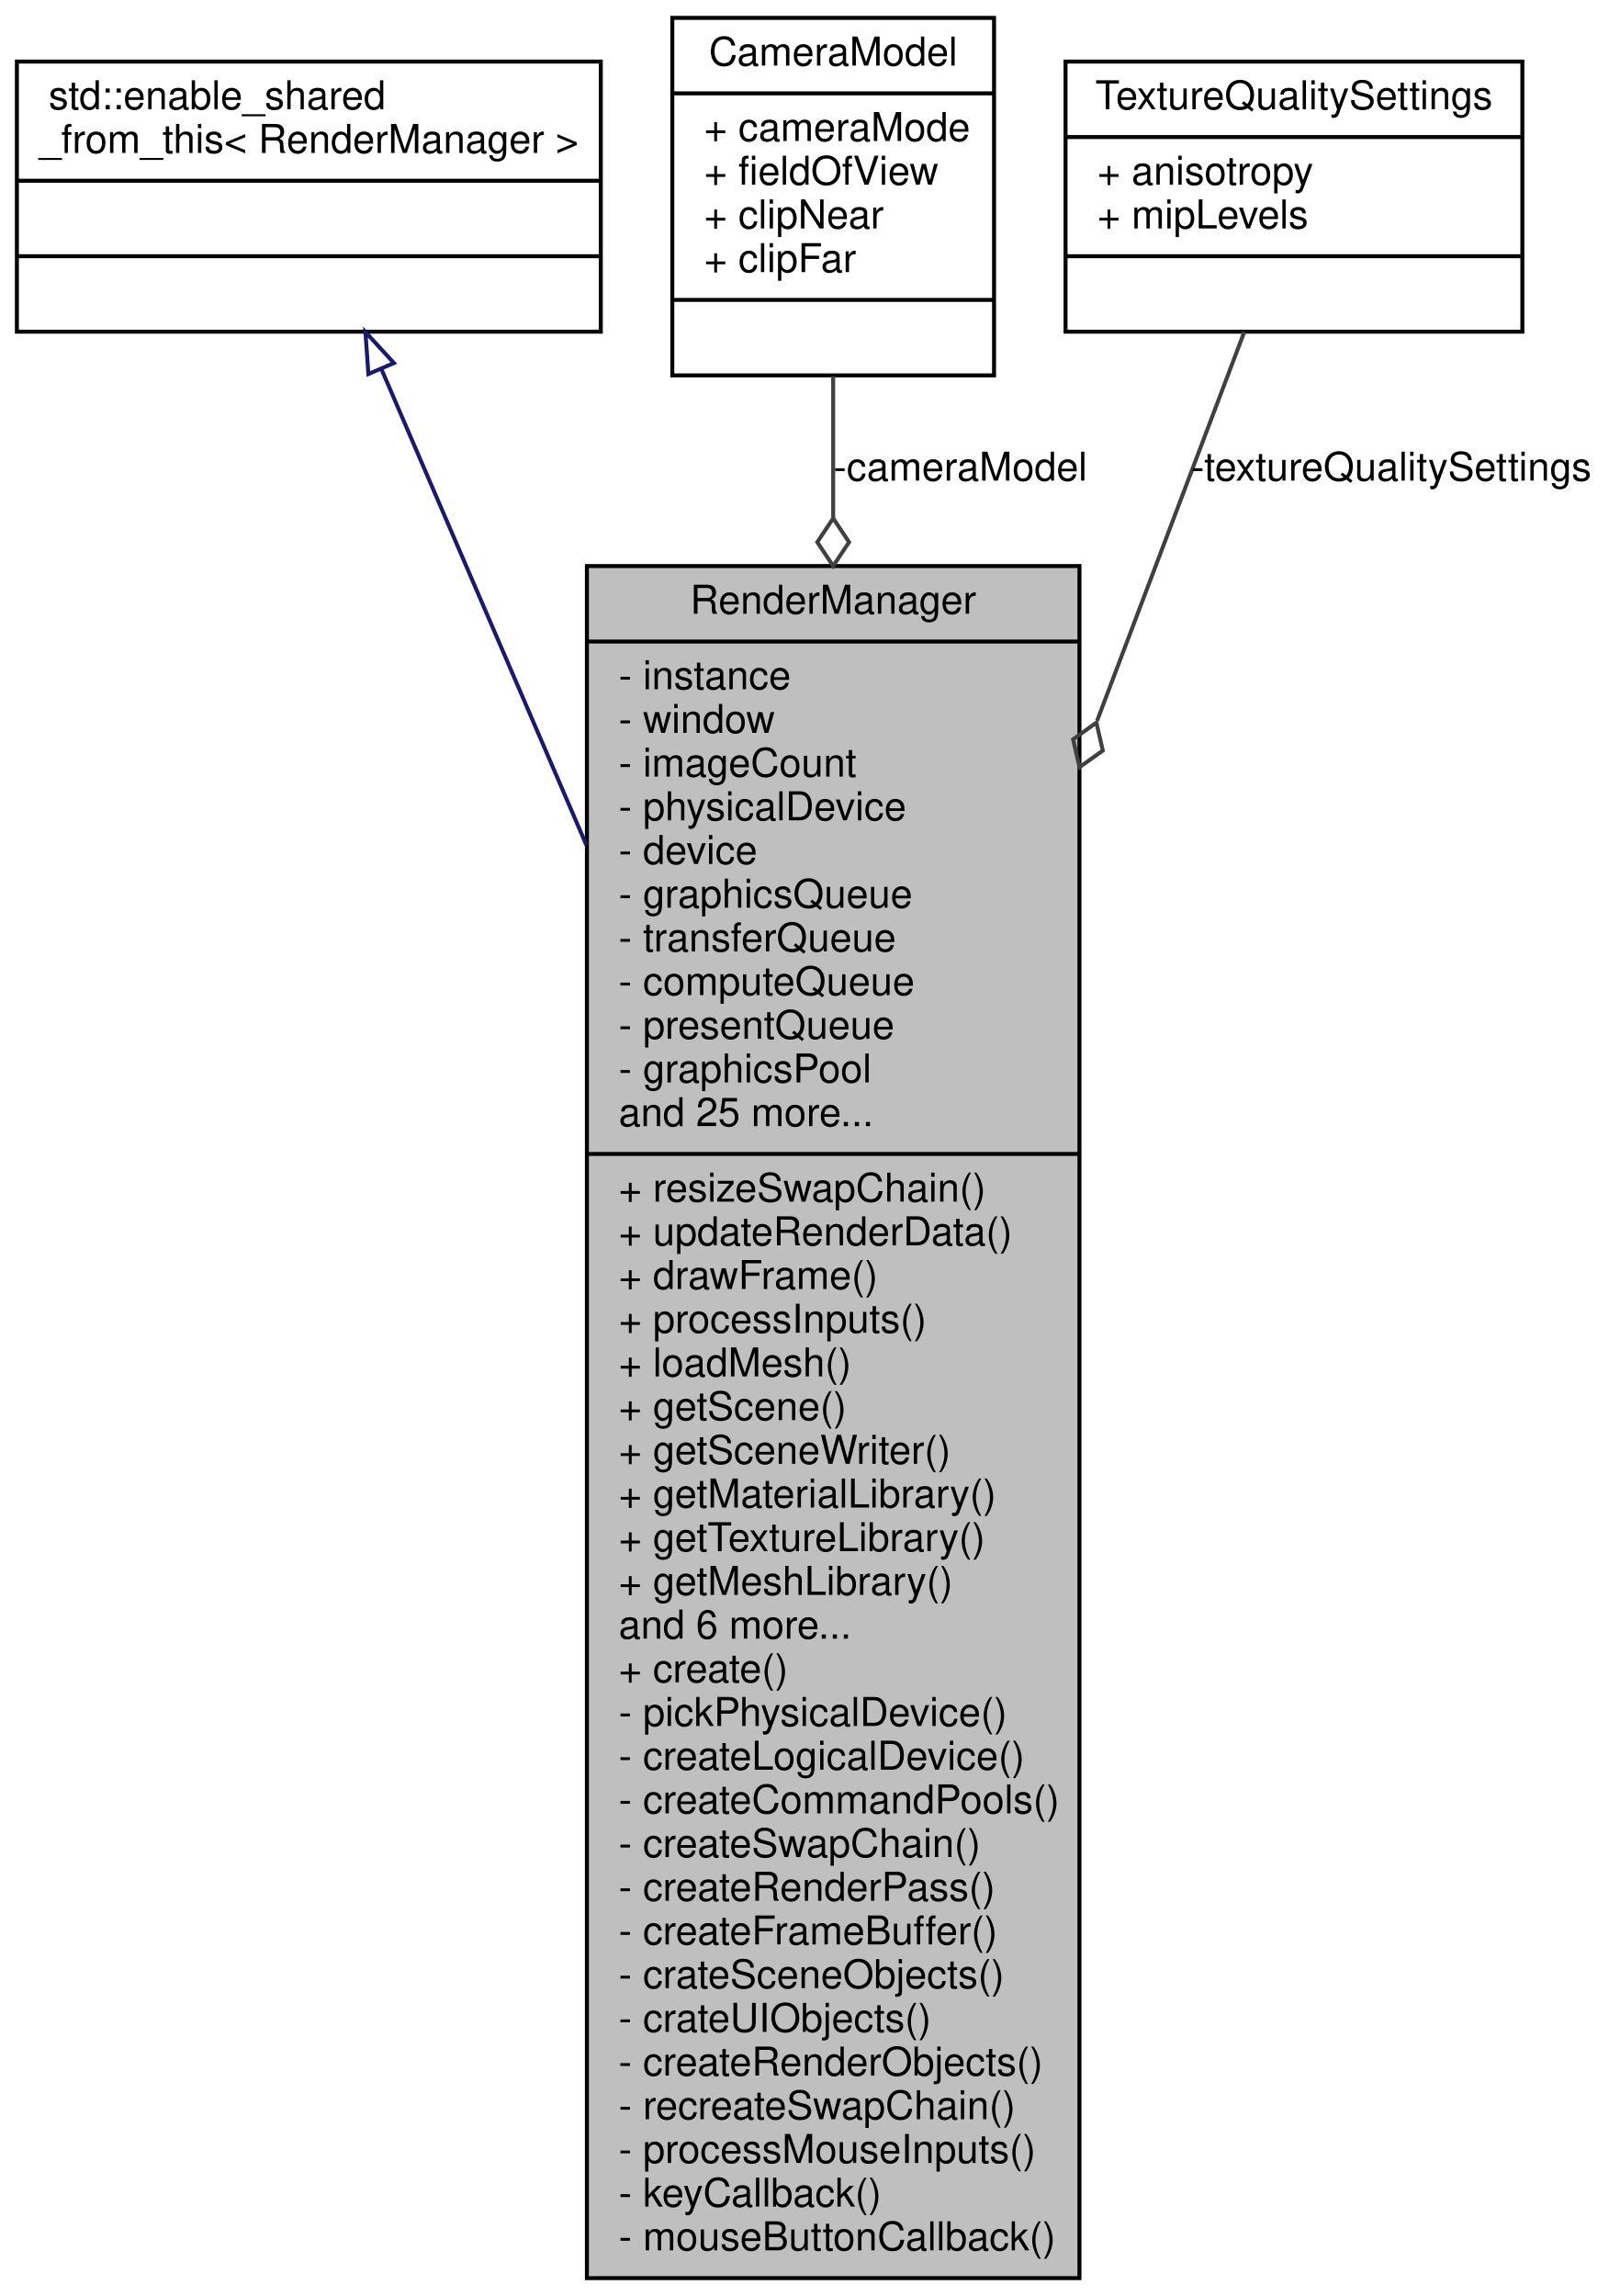
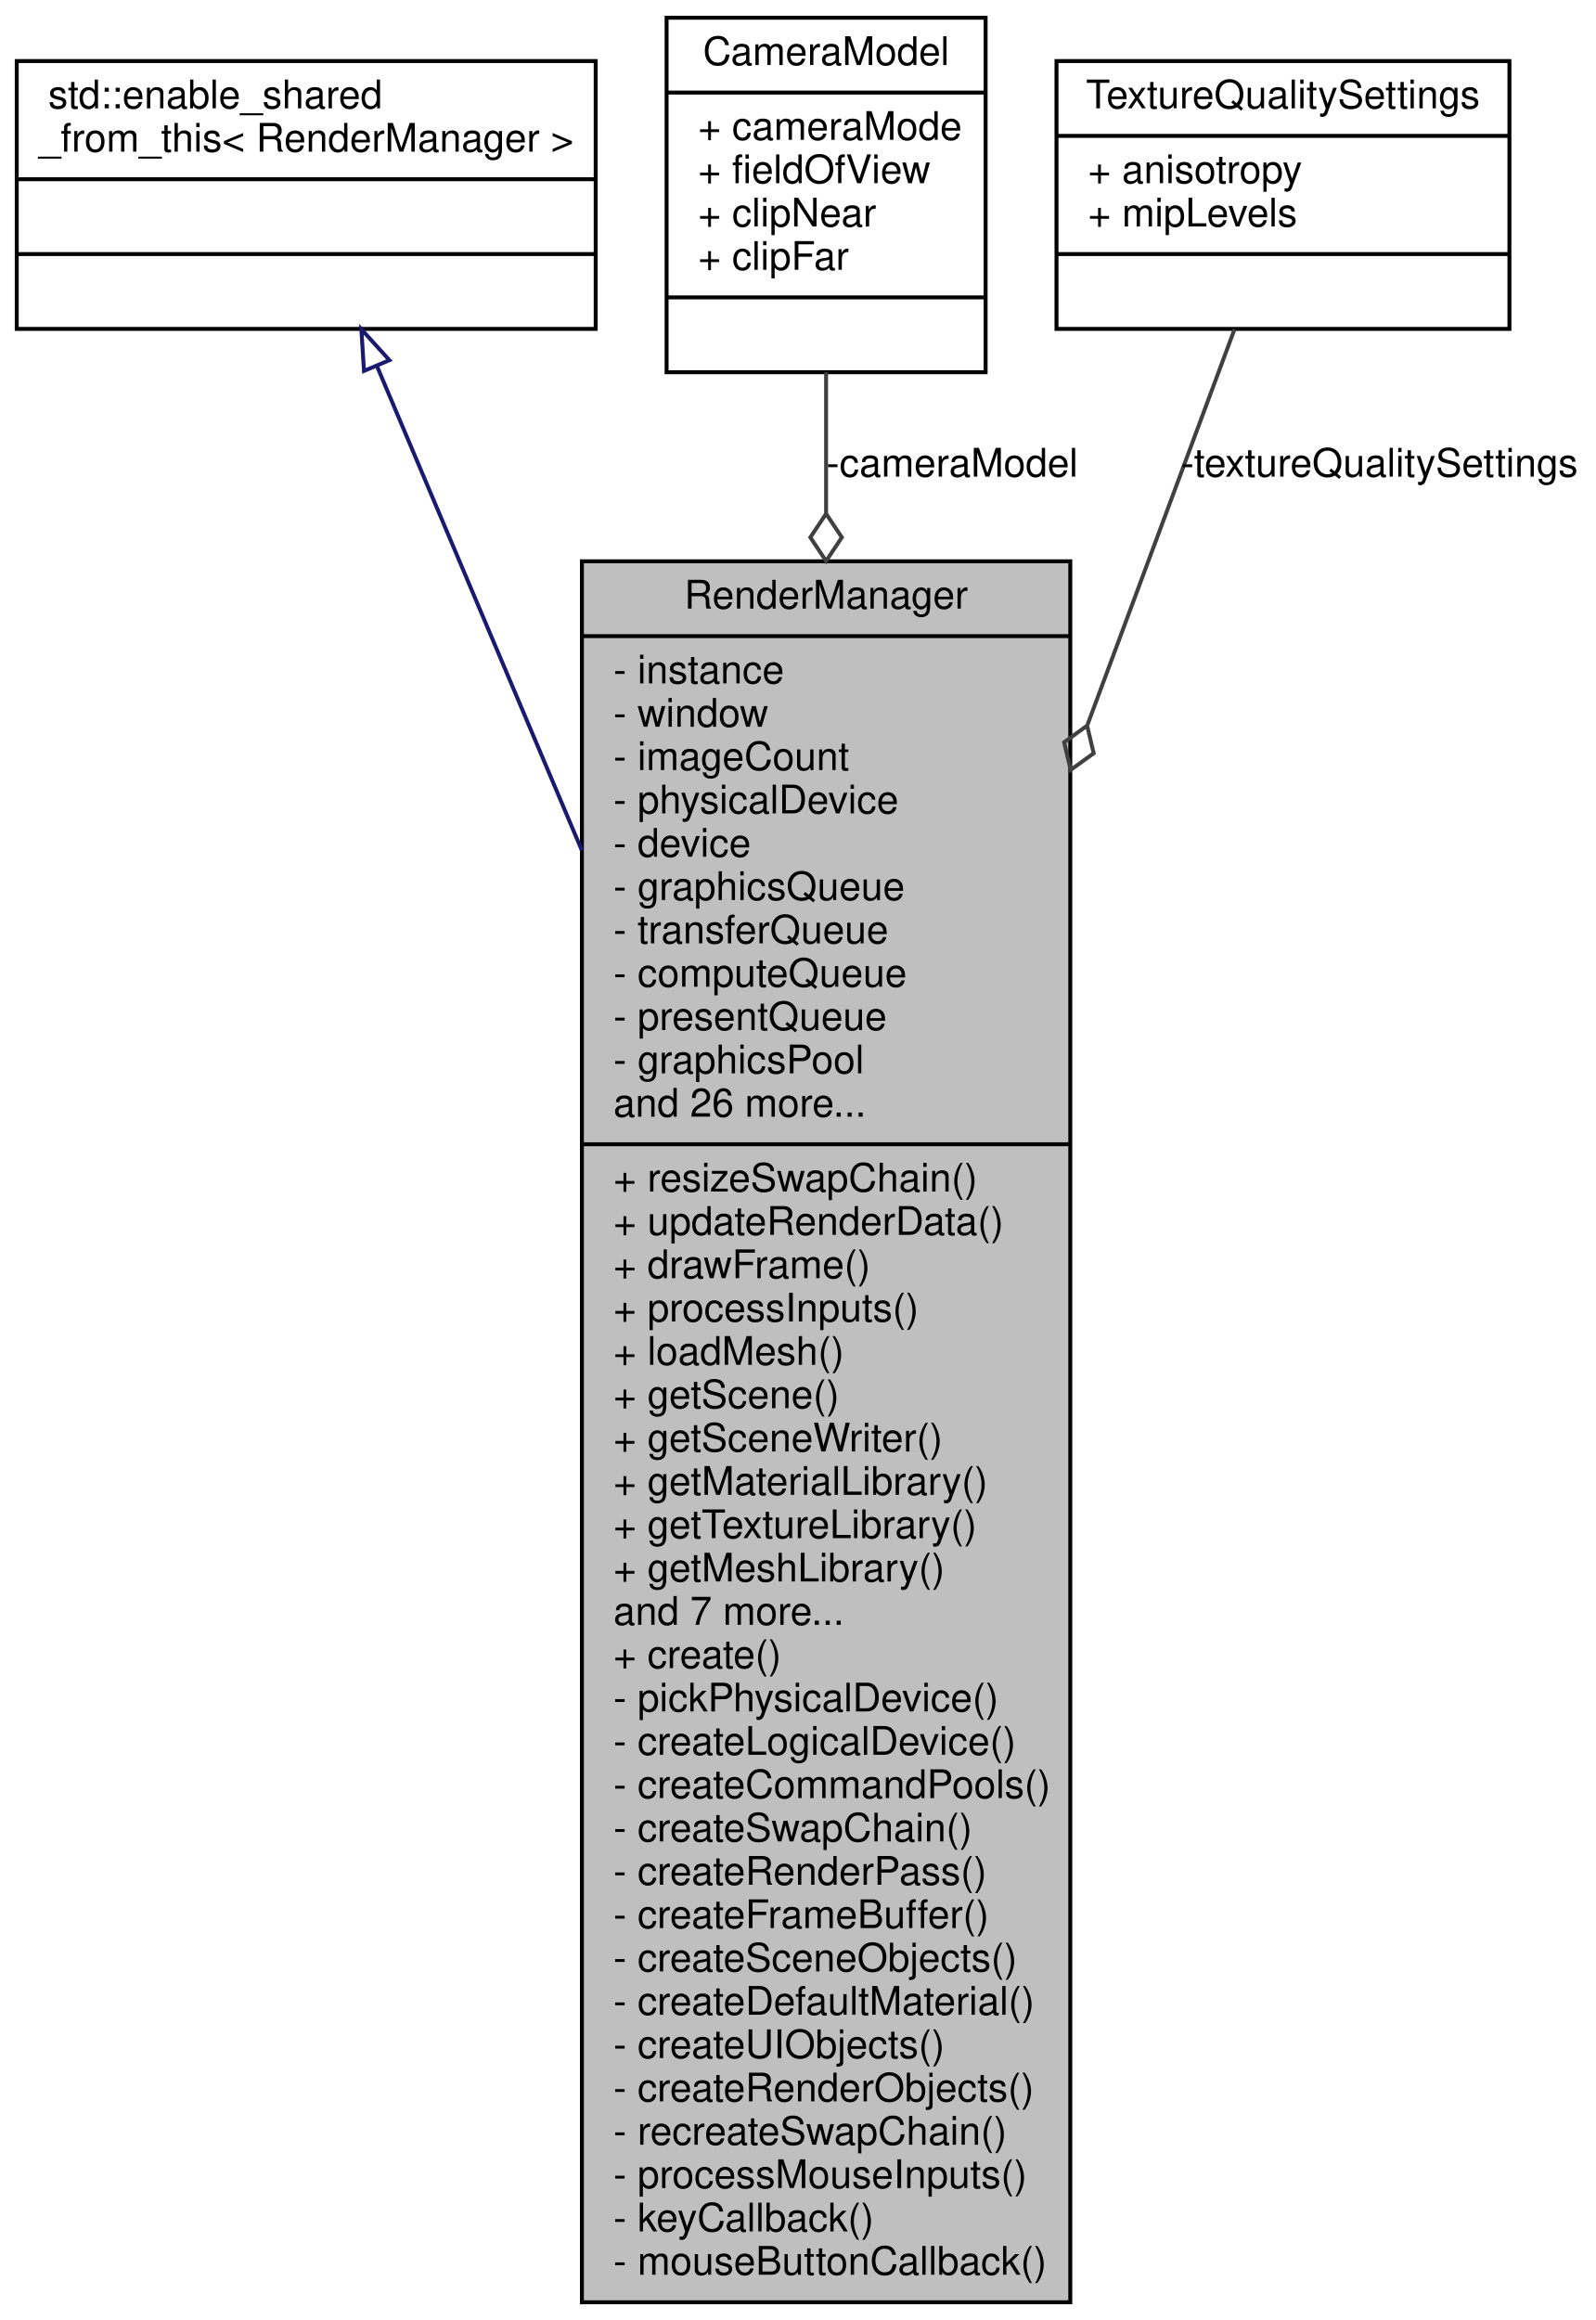
- <svg xmlns="http://www.w3.org/2000/svg" xmlns:xlink="http://www.w3.org/1999/xlink" width="405pt" height="578pt" viewBox="0.00 0.00 404.50 578.00">
-   <g id="graph0" class="graph" transform="scale(1 1) rotate(0) translate(4 574)">
+ <svg xmlns="http://www.w3.org/2000/svg" xmlns:xlink="http://www.w3.org/1999/xlink" width="405pt" height="589pt" viewBox="0.00 0.00 404.50 589.00">
+   <g id="graph0" class="graph" transform="scale(1 1) rotate(0) translate(4 585)">
    <g id="node1" class="node">
      <g id="a_node1">
        <a xlink:title=" ">
-           <polygon fill="#bfbfbf" stroke="black" points="143.5,-0.5 143.5,-431.5 267.5,-431.5 267.5,-0.5 143.5,-0.5" />
-           <text text-anchor="middle" x="205.5" y="-419.5" font-family="Helvetica,sans-Serif" font-size="10.00">RenderManager</text>
-           <polyline fill="none" stroke="black" points="143.5,-412.5 267.5,-412.5 " />
-           <text text-anchor="start" x="151.5" y="-400.5" font-family="Helvetica,sans-Serif" font-size="10.00">- instance</text>
-           <text text-anchor="start" x="151.5" y="-389.5" font-family="Helvetica,sans-Serif" font-size="10.00">- window</text>
-           <text text-anchor="start" x="151.5" y="-378.5" font-family="Helvetica,sans-Serif" font-size="10.00">- imageCount</text>
-           <text text-anchor="start" x="151.5" y="-367.5" font-family="Helvetica,sans-Serif" font-size="10.00">- physicalDevice</text>
-           <text text-anchor="start" x="151.5" y="-356.5" font-family="Helvetica,sans-Serif" font-size="10.00">- device</text>
-           <text text-anchor="start" x="151.5" y="-345.5" font-family="Helvetica,sans-Serif" font-size="10.00">- graphicsQueue</text>
-           <text text-anchor="start" x="151.5" y="-334.5" font-family="Helvetica,sans-Serif" font-size="10.00">- transferQueue</text>
-           <text text-anchor="start" x="151.5" y="-323.5" font-family="Helvetica,sans-Serif" font-size="10.00">- computeQueue</text>
-           <text text-anchor="start" x="151.5" y="-312.5" font-family="Helvetica,sans-Serif" font-size="10.00">- presentQueue</text>
-           <text text-anchor="start" x="151.5" y="-301.5" font-family="Helvetica,sans-Serif" font-size="10.00">- graphicsPool</text>
-           <text text-anchor="start" x="151.5" y="-290.5" font-family="Helvetica,sans-Serif" font-size="10.00">and 25 more...</text>
-           <polyline fill="none" stroke="black" points="143.5,-283.5 267.5,-283.5 " />
-           <text text-anchor="start" x="151.5" y="-271.5" font-family="Helvetica,sans-Serif" font-size="10.00">+ resizeSwapChain()</text>
-           <text text-anchor="start" x="151.5" y="-260.5" font-family="Helvetica,sans-Serif" font-size="10.00">+ updateRenderData()</text>
-           <text text-anchor="start" x="151.5" y="-249.5" font-family="Helvetica,sans-Serif" font-size="10.00">+ drawFrame()</text>
-           <text text-anchor="start" x="151.5" y="-238.5" font-family="Helvetica,sans-Serif" font-size="10.00">+ processInputs()</text>
-           <text text-anchor="start" x="151.5" y="-227.5" font-family="Helvetica,sans-Serif" font-size="10.00">+ loadMesh()</text>
-           <text text-anchor="start" x="151.5" y="-216.5" font-family="Helvetica,sans-Serif" font-size="10.00">+ getScene()</text>
-           <text text-anchor="start" x="151.5" y="-205.5" font-family="Helvetica,sans-Serif" font-size="10.00">+ getSceneWriter()</text>
-           <text text-anchor="start" x="151.5" y="-194.5" font-family="Helvetica,sans-Serif" font-size="10.00">+ getMaterialLibrary()</text>
-           <text text-anchor="start" x="151.5" y="-183.5" font-family="Helvetica,sans-Serif" font-size="10.00">+ getTextureLibrary()</text>
-           <text text-anchor="start" x="151.5" y="-172.5" font-family="Helvetica,sans-Serif" font-size="10.00">+ getMeshLibrary()</text>
-           <text text-anchor="start" x="151.5" y="-161.5" font-family="Helvetica,sans-Serif" font-size="10.00">and 6 more...</text>
-           <text text-anchor="start" x="151.5" y="-150.5" font-family="Helvetica,sans-Serif" font-size="10.00">+ create()</text>
-           <text text-anchor="start" x="151.5" y="-139.5" font-family="Helvetica,sans-Serif" font-size="10.00">- pickPhysicalDevice()</text>
-           <text text-anchor="start" x="151.5" y="-128.5" font-family="Helvetica,sans-Serif" font-size="10.00">- createLogicalDevice()</text>
-           <text text-anchor="start" x="151.5" y="-117.5" font-family="Helvetica,sans-Serif" font-size="10.00">- createCommandPools()</text>
-           <text text-anchor="start" x="151.5" y="-106.5" font-family="Helvetica,sans-Serif" font-size="10.00">- createSwapChain()</text>
-           <text text-anchor="start" x="151.5" y="-95.5" font-family="Helvetica,sans-Serif" font-size="10.00">- createRenderPass()</text>
-           <text text-anchor="start" x="151.5" y="-84.5" font-family="Helvetica,sans-Serif" font-size="10.00">- createFrameBuffer()</text>
-           <text text-anchor="start" x="151.5" y="-73.5" font-family="Helvetica,sans-Serif" font-size="10.00">- crateSceneObjects()</text>
-           <text text-anchor="start" x="151.5" y="-62.5" font-family="Helvetica,sans-Serif" font-size="10.00">- crateUIObjects()</text>
+           <polygon fill="#bfbfbf" stroke="black" points="143.5,-0.5 143.5,-442.5 267.5,-442.5 267.5,-0.5 143.5,-0.5" />
+           <text text-anchor="middle" x="205.5" y="-430.5" font-family="Helvetica,sans-Serif" font-size="10.00">RenderManager</text>
+           <polyline fill="none" stroke="black" points="143.5,-423.5 267.5,-423.5 " />
+           <text text-anchor="start" x="151.5" y="-411.5" font-family="Helvetica,sans-Serif" font-size="10.00">- instance</text>
+           <text text-anchor="start" x="151.5" y="-400.5" font-family="Helvetica,sans-Serif" font-size="10.00">- window</text>
+           <text text-anchor="start" x="151.5" y="-389.5" font-family="Helvetica,sans-Serif" font-size="10.00">- imageCount</text>
+           <text text-anchor="start" x="151.5" y="-378.5" font-family="Helvetica,sans-Serif" font-size="10.00">- physicalDevice</text>
+           <text text-anchor="start" x="151.5" y="-367.5" font-family="Helvetica,sans-Serif" font-size="10.00">- device</text>
+           <text text-anchor="start" x="151.5" y="-356.5" font-family="Helvetica,sans-Serif" font-size="10.00">- graphicsQueue</text>
+           <text text-anchor="start" x="151.5" y="-345.5" font-family="Helvetica,sans-Serif" font-size="10.00">- transferQueue</text>
+           <text text-anchor="start" x="151.5" y="-334.5" font-family="Helvetica,sans-Serif" font-size="10.00">- computeQueue</text>
+           <text text-anchor="start" x="151.5" y="-323.5" font-family="Helvetica,sans-Serif" font-size="10.00">- presentQueue</text>
+           <text text-anchor="start" x="151.5" y="-312.5" font-family="Helvetica,sans-Serif" font-size="10.00">- graphicsPool</text>
+           <text text-anchor="start" x="151.5" y="-301.5" font-family="Helvetica,sans-Serif" font-size="10.00">and 26 more...</text>
+           <polyline fill="none" stroke="black" points="143.5,-294.5 267.5,-294.5 " />
+           <text text-anchor="start" x="151.5" y="-282.5" font-family="Helvetica,sans-Serif" font-size="10.00">+ resizeSwapChain()</text>
+           <text text-anchor="start" x="151.5" y="-271.5" font-family="Helvetica,sans-Serif" font-size="10.00">+ updateRenderData()</text>
+           <text text-anchor="start" x="151.5" y="-260.5" font-family="Helvetica,sans-Serif" font-size="10.00">+ drawFrame()</text>
+           <text text-anchor="start" x="151.5" y="-249.5" font-family="Helvetica,sans-Serif" font-size="10.00">+ processInputs()</text>
+           <text text-anchor="start" x="151.5" y="-238.5" font-family="Helvetica,sans-Serif" font-size="10.00">+ loadMesh()</text>
+           <text text-anchor="start" x="151.5" y="-227.5" font-family="Helvetica,sans-Serif" font-size="10.00">+ getScene()</text>
+           <text text-anchor="start" x="151.5" y="-216.5" font-family="Helvetica,sans-Serif" font-size="10.00">+ getSceneWriter()</text>
+           <text text-anchor="start" x="151.5" y="-205.5" font-family="Helvetica,sans-Serif" font-size="10.00">+ getMaterialLibrary()</text>
+           <text text-anchor="start" x="151.5" y="-194.5" font-family="Helvetica,sans-Serif" font-size="10.00">+ getTextureLibrary()</text>
+           <text text-anchor="start" x="151.5" y="-183.5" font-family="Helvetica,sans-Serif" font-size="10.00">+ getMeshLibrary()</text>
+           <text text-anchor="start" x="151.5" y="-172.5" font-family="Helvetica,sans-Serif" font-size="10.00">and 7 more...</text>
+           <text text-anchor="start" x="151.5" y="-161.5" font-family="Helvetica,sans-Serif" font-size="10.00">+ create()</text>
+           <text text-anchor="start" x="151.5" y="-150.5" font-family="Helvetica,sans-Serif" font-size="10.00">- pickPhysicalDevice()</text>
+           <text text-anchor="start" x="151.5" y="-139.5" font-family="Helvetica,sans-Serif" font-size="10.00">- createLogicalDevice()</text>
+           <text text-anchor="start" x="151.5" y="-128.5" font-family="Helvetica,sans-Serif" font-size="10.00">- createCommandPools()</text>
+           <text text-anchor="start" x="151.5" y="-117.5" font-family="Helvetica,sans-Serif" font-size="10.00">- createSwapChain()</text>
+           <text text-anchor="start" x="151.5" y="-106.5" font-family="Helvetica,sans-Serif" font-size="10.00">- createRenderPass()</text>
+           <text text-anchor="start" x="151.5" y="-95.5" font-family="Helvetica,sans-Serif" font-size="10.00">- createFrameBuffer()</text>
+           <text text-anchor="start" x="151.5" y="-84.5" font-family="Helvetica,sans-Serif" font-size="10.00">- createSceneObjects()</text>
+           <text text-anchor="start" x="151.5" y="-73.5" font-family="Helvetica,sans-Serif" font-size="10.00">- createDefaultMaterial()</text>
+           <text text-anchor="start" x="151.5" y="-62.5" font-family="Helvetica,sans-Serif" font-size="10.00">- createUIObjects()</text>
          <text text-anchor="start" x="151.5" y="-51.5" font-family="Helvetica,sans-Serif" font-size="10.00">- createRenderObjects()</text>
          <text text-anchor="start" x="151.5" y="-40.5" font-family="Helvetica,sans-Serif" font-size="10.00">- recreateSwapChain()</text>
          <text text-anchor="start" x="151.5" y="-29.5" font-family="Helvetica,sans-Serif" font-size="10.00">- processMouseInputs()</text>
          <text text-anchor="start" x="151.5" y="-18.5" font-family="Helvetica,sans-Serif" font-size="10.00">- keyCallback()</text>
          <text text-anchor="start" x="151.5" y="-7.5" font-family="Helvetica,sans-Serif" font-size="10.00">- mouseButtonCallback()</text>
        </a>
      </g>
    </g>
    <g id="node2" class="node">
      <g id="a_node2">
        <a xlink:title=" ">
-           <polygon fill="none" stroke="black" points="0,-490.5 0,-558.5 147,-558.5 147,-490.5 0,-490.5" />
-           <text text-anchor="start" x="8" y="-546.5" font-family="Helvetica,sans-Serif" font-size="10.00">std::enable_shared</text>
-           <text text-anchor="middle" x="73.5" y="-535.5" font-family="Helvetica,sans-Serif" font-size="10.00">_from_this&lt; RenderManager &gt;</text>
-           <polyline fill="none" stroke="black" points="0,-528.5 147,-528.5 " />
-           <text text-anchor="middle" x="73.5" y="-516.5" font-family="Helvetica,sans-Serif" font-size="10.00"> </text>
-           <polyline fill="none" stroke="black" points="0,-509.5 147,-509.5 " />
-           <text text-anchor="middle" x="73.5" y="-497.5" font-family="Helvetica,sans-Serif" font-size="10.00"> </text>
+           <polygon fill="none" stroke="black" points="0,-501.5 0,-569.5 147,-569.5 147,-501.5 0,-501.5" />
+           <text text-anchor="start" x="8" y="-557.5" font-family="Helvetica,sans-Serif" font-size="10.00">std::enable_shared</text>
+           <text text-anchor="middle" x="73.5" y="-546.5" font-family="Helvetica,sans-Serif" font-size="10.00">_from_this&lt; RenderManager &gt;</text>
+           <polyline fill="none" stroke="black" points="0,-539.5 147,-539.5 " />
+           <text text-anchor="middle" x="73.5" y="-527.5" font-family="Helvetica,sans-Serif" font-size="10.00"> </text>
+           <polyline fill="none" stroke="black" points="0,-520.5 147,-520.5 " />
+           <text text-anchor="middle" x="73.5" y="-508.5" font-family="Helvetica,sans-Serif" font-size="10.00"> </text>
        </a>
      </g>
    </g>
    <g id="edge1" class="edge">
-       <path fill="none" stroke="midnightblue" d="M91.76,-481.11C105.28,-449.72 124.55,-404.97 143.39,-361.21" />
-       <polygon fill="none" stroke="midnightblue" points="88.49,-479.84 87.75,-490.41 94.92,-482.61 88.49,-479.84" />
+       <path fill="none" stroke="midnightblue" d="M91.51,-491.93C105.06,-459.9 124.48,-414 143.47,-369.13" />
+       <polygon fill="none" stroke="midnightblue" points="88.17,-490.83 87.5,-501.41 94.62,-493.56 88.17,-490.83" />
    </g>
    <g id="node3" class="node">
      <g id="a_node3">
        <a xlink:href="struct_camera_model.html" target="_top" xlink:title=" ">
-           <polygon fill="none" stroke="black" points="165,-479.5 165,-569.5 246,-569.5 246,-479.5 165,-479.5" />
-           <text text-anchor="middle" x="205.5" y="-557.5" font-family="Helvetica,sans-Serif" font-size="10.00">CameraModel</text>
-           <polyline fill="none" stroke="black" points="165,-550.5 246,-550.5 " />
-           <text text-anchor="start" x="173" y="-538.5" font-family="Helvetica,sans-Serif" font-size="10.00">+ cameraMode</text>
-           <text text-anchor="start" x="173" y="-527.5" font-family="Helvetica,sans-Serif" font-size="10.00">+ fieldOfView</text>
-           <text text-anchor="start" x="173" y="-516.5" font-family="Helvetica,sans-Serif" font-size="10.00">+ clipNear</text>
-           <text text-anchor="start" x="173" y="-505.5" font-family="Helvetica,sans-Serif" font-size="10.00">+ clipFar</text>
-           <polyline fill="none" stroke="black" points="165,-498.5 246,-498.5 " />
-           <text text-anchor="middle" x="205.5" y="-486.5" font-family="Helvetica,sans-Serif" font-size="10.00"> </text>
+           <polygon fill="none" stroke="black" points="165,-490.5 165,-580.5 246,-580.5 246,-490.5 165,-490.5" />
+           <text text-anchor="middle" x="205.5" y="-568.5" font-family="Helvetica,sans-Serif" font-size="10.00">CameraModel</text>
+           <polyline fill="none" stroke="black" points="165,-561.5 246,-561.5 " />
+           <text text-anchor="start" x="173" y="-549.5" font-family="Helvetica,sans-Serif" font-size="10.00">+ cameraMode</text>
+           <text text-anchor="start" x="173" y="-538.5" font-family="Helvetica,sans-Serif" font-size="10.00">+ fieldOfView</text>
+           <text text-anchor="start" x="173" y="-527.5" font-family="Helvetica,sans-Serif" font-size="10.00">+ clipNear</text>
+           <text text-anchor="start" x="173" y="-516.5" font-family="Helvetica,sans-Serif" font-size="10.00">+ clipFar</text>
+           <polyline fill="none" stroke="black" points="165,-509.5 246,-509.5 " />
+           <text text-anchor="middle" x="205.5" y="-497.5" font-family="Helvetica,sans-Serif" font-size="10.00"> </text>
        </a>
      </g>
    </g>
    <g id="edge2" class="edge">
-       <path fill="none" stroke="#404040" d="M205.5,-479.26C205.5,-468.66 205.5,-456.62 205.5,-443.66" />
-       <polygon fill="none" stroke="#404040" points="205.5,-443.52 201.5,-437.52 205.5,-431.52 209.5,-437.52 205.5,-443.52" />
-       <text text-anchor="middle" x="237.5" y="-453" font-family="Helvetica,sans-Serif" font-size="10.00"> -cameraModel</text>
+       <path fill="none" stroke="#404040" d="M205.5,-490.46C205.5,-479.85 205.5,-467.78 205.5,-454.77" />
+       <polygon fill="none" stroke="#404040" points="205.5,-454.57 201.5,-448.57 205.5,-442.57 209.5,-448.57 205.5,-454.57" />
+       <text text-anchor="middle" x="237.5" y="-464" font-family="Helvetica,sans-Serif" font-size="10.00"> -cameraModel</text>
    </g>
    <g id="node4" class="node">
      <g id="a_node4">
        <a xlink:href="struct_texture_quality_settings.html" target="_top" xlink:title=" ">
-           <polygon fill="none" stroke="black" points="264,-490.5 264,-558.5 379,-558.5 379,-490.5 264,-490.5" />
-           <text text-anchor="middle" x="321.5" y="-546.5" font-family="Helvetica,sans-Serif" font-size="10.00">TextureQualitySettings</text>
-           <polyline fill="none" stroke="black" points="264,-539.5 379,-539.5 " />
-           <text text-anchor="start" x="272" y="-527.5" font-family="Helvetica,sans-Serif" font-size="10.00">+ anisotropy</text>
-           <text text-anchor="start" x="272" y="-516.5" font-family="Helvetica,sans-Serif" font-size="10.00">+ mipLevels</text>
-           <polyline fill="none" stroke="black" points="264,-509.5 379,-509.5 " />
-           <text text-anchor="middle" x="321.5" y="-497.5" font-family="Helvetica,sans-Serif" font-size="10.00"> </text>
+           <polygon fill="none" stroke="black" points="264,-501.5 264,-569.5 379,-569.5 379,-501.5 264,-501.5" />
+           <text text-anchor="middle" x="321.5" y="-557.5" font-family="Helvetica,sans-Serif" font-size="10.00">TextureQualitySettings</text>
+           <polyline fill="none" stroke="black" points="264,-550.5 379,-550.5 " />
+           <text text-anchor="start" x="272" y="-538.5" font-family="Helvetica,sans-Serif" font-size="10.00">+ anisotropy</text>
+           <text text-anchor="start" x="272" y="-527.5" font-family="Helvetica,sans-Serif" font-size="10.00">+ mipLevels</text>
+           <polyline fill="none" stroke="black" points="264,-520.5 379,-520.5 " />
+           <text text-anchor="middle" x="321.5" y="-508.5" font-family="Helvetica,sans-Serif" font-size="10.00"> </text>
        </a>
      </g>
    </g>
    <g id="edge3" class="edge">
-       <path fill="none" stroke="#404040" d="M308.98,-490.41C299.66,-465.79 286.14,-430.08 271.94,-392.55" />
-       <polygon fill="none" stroke="#404040" points="271.76,-392.08 265.9,-387.88 267.51,-380.86 273.38,-385.05 271.76,-392.08" />
-       <text text-anchor="middle" x="346" y="-453" font-family="Helvetica,sans-Serif" font-size="10.00"> -textureQualitySettings</text>
+       <path fill="none" stroke="#404040" d="M309.2,-501.41C299.86,-476.28 286.21,-439.58 271.87,-401" />
+       <polygon fill="none" stroke="#404040" points="271.78,-400.78 265.94,-396.55 267.6,-389.53 273.44,-393.76 271.78,-400.78" />
+       <text text-anchor="middle" x="346" y="-464" font-family="Helvetica,sans-Serif" font-size="10.00"> -textureQualitySettings</text>
    </g>
  </g>
</svg>
